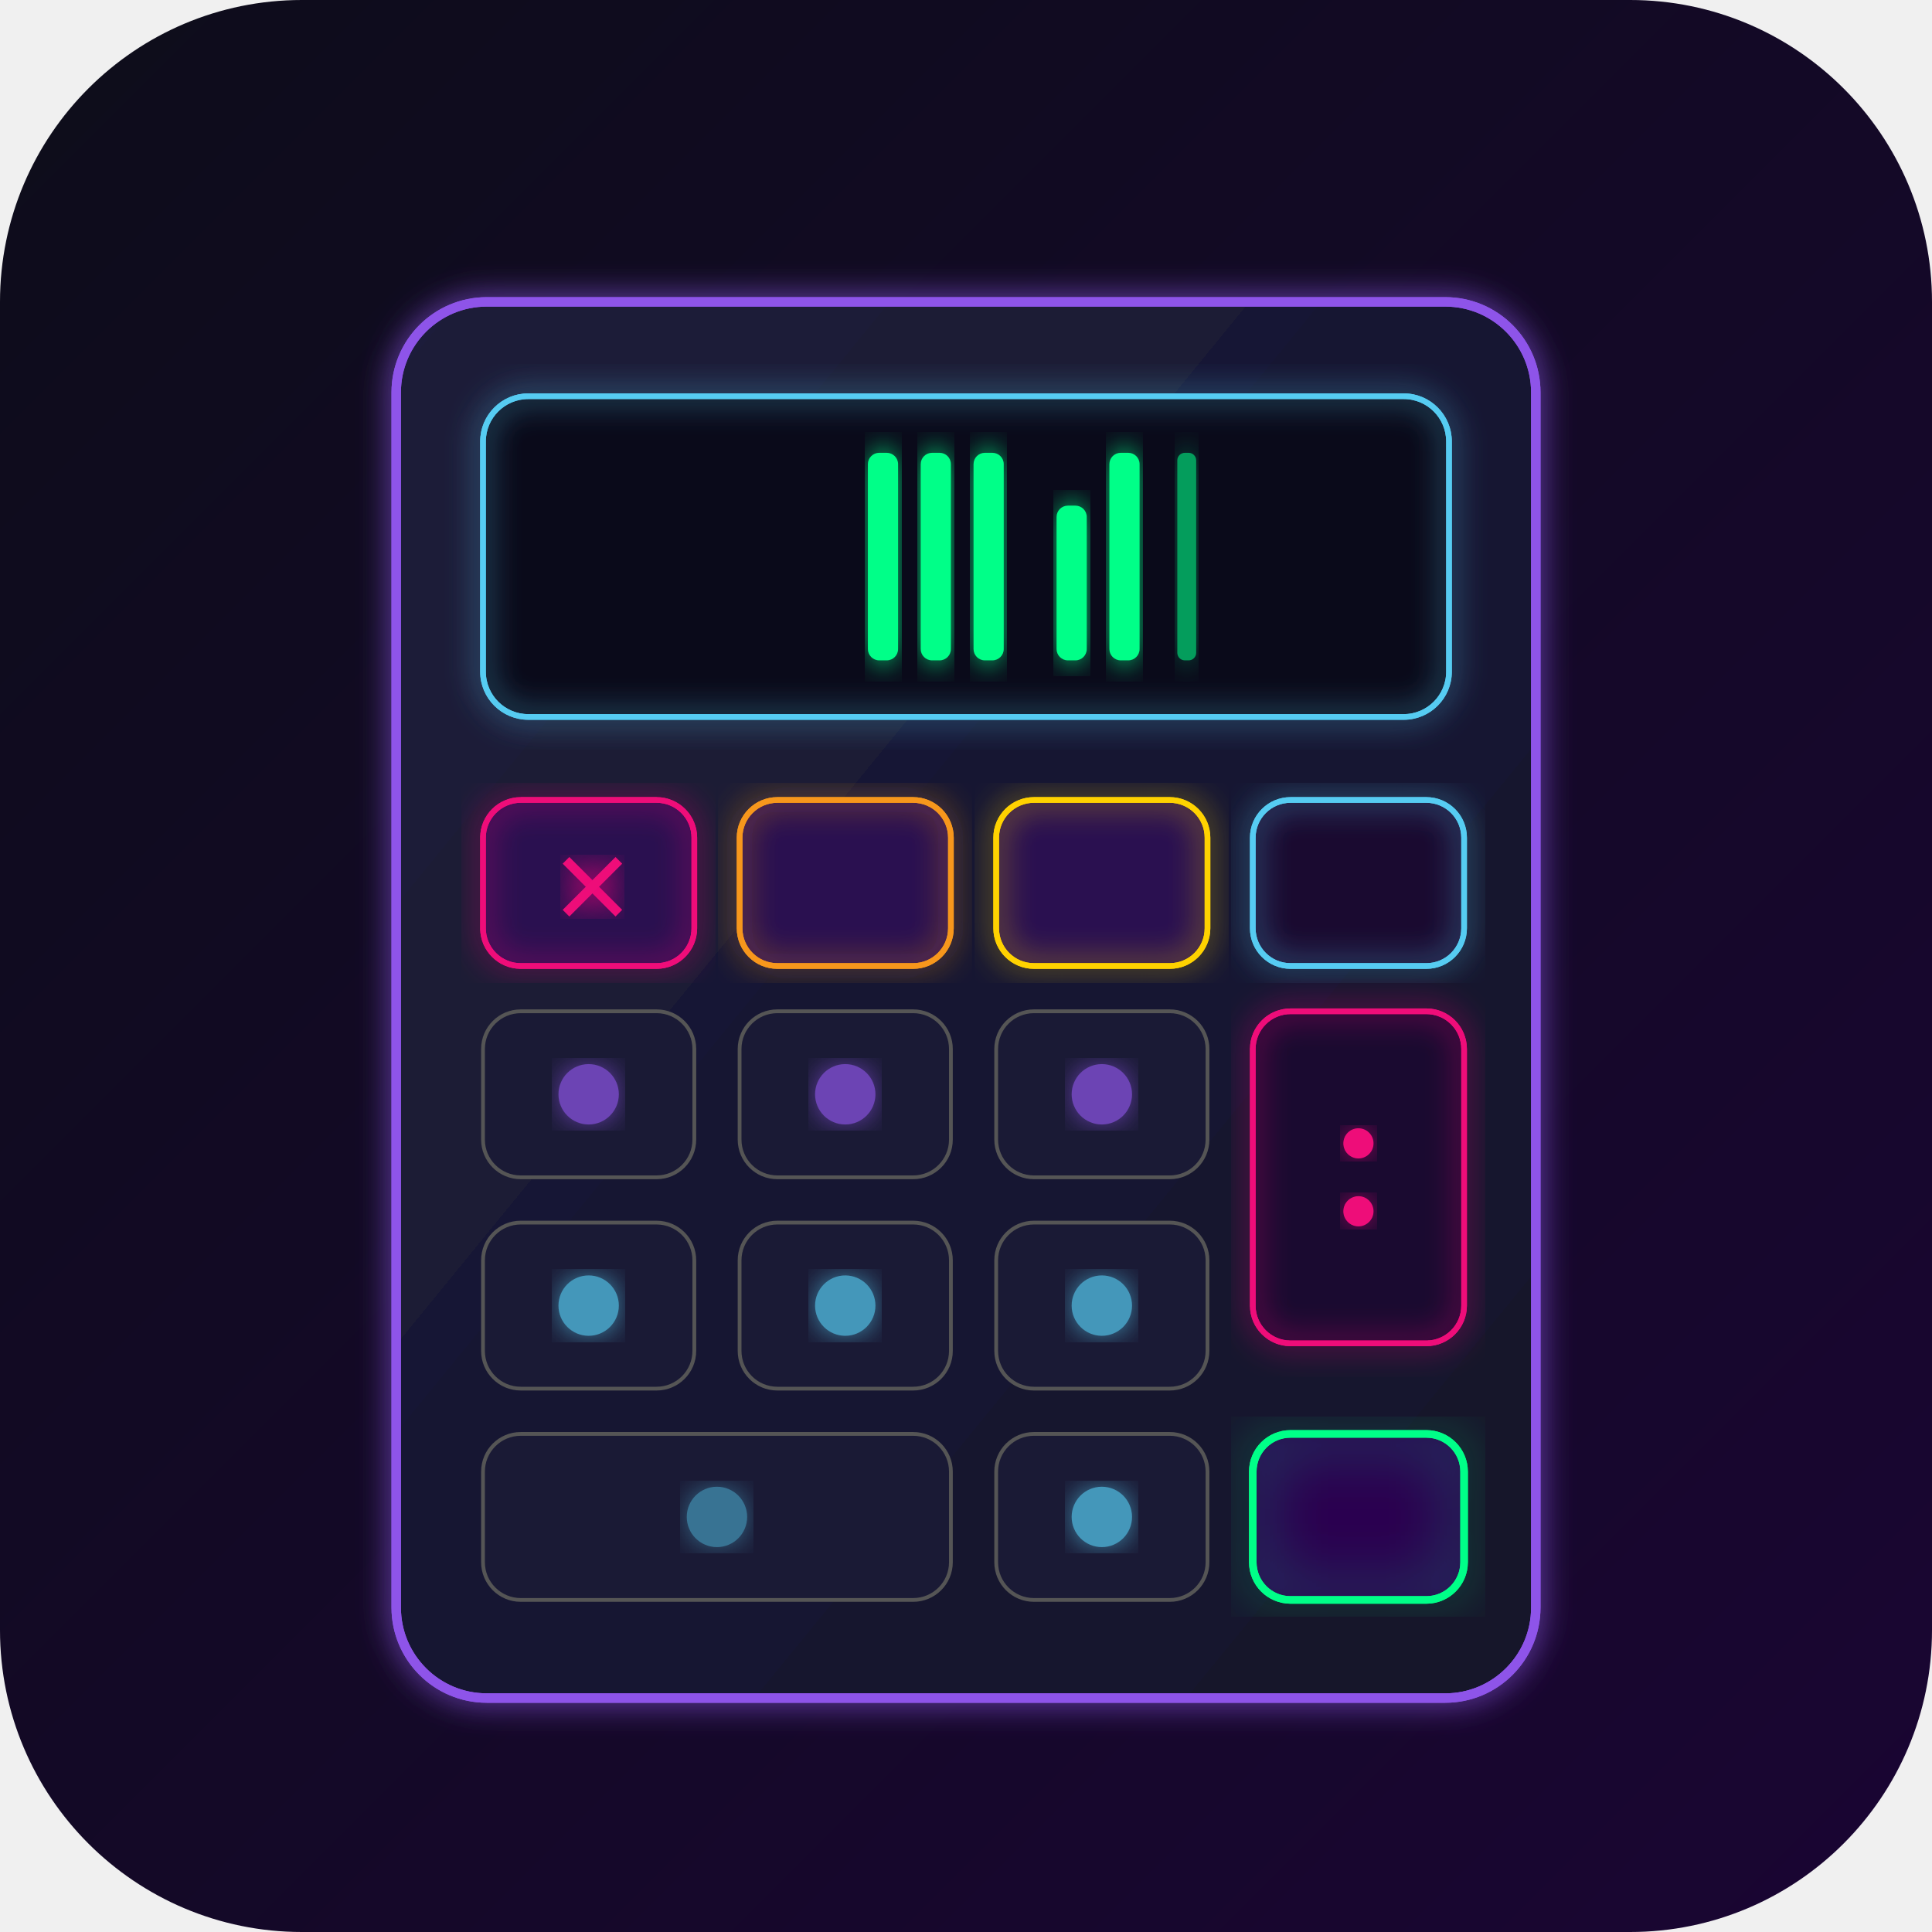
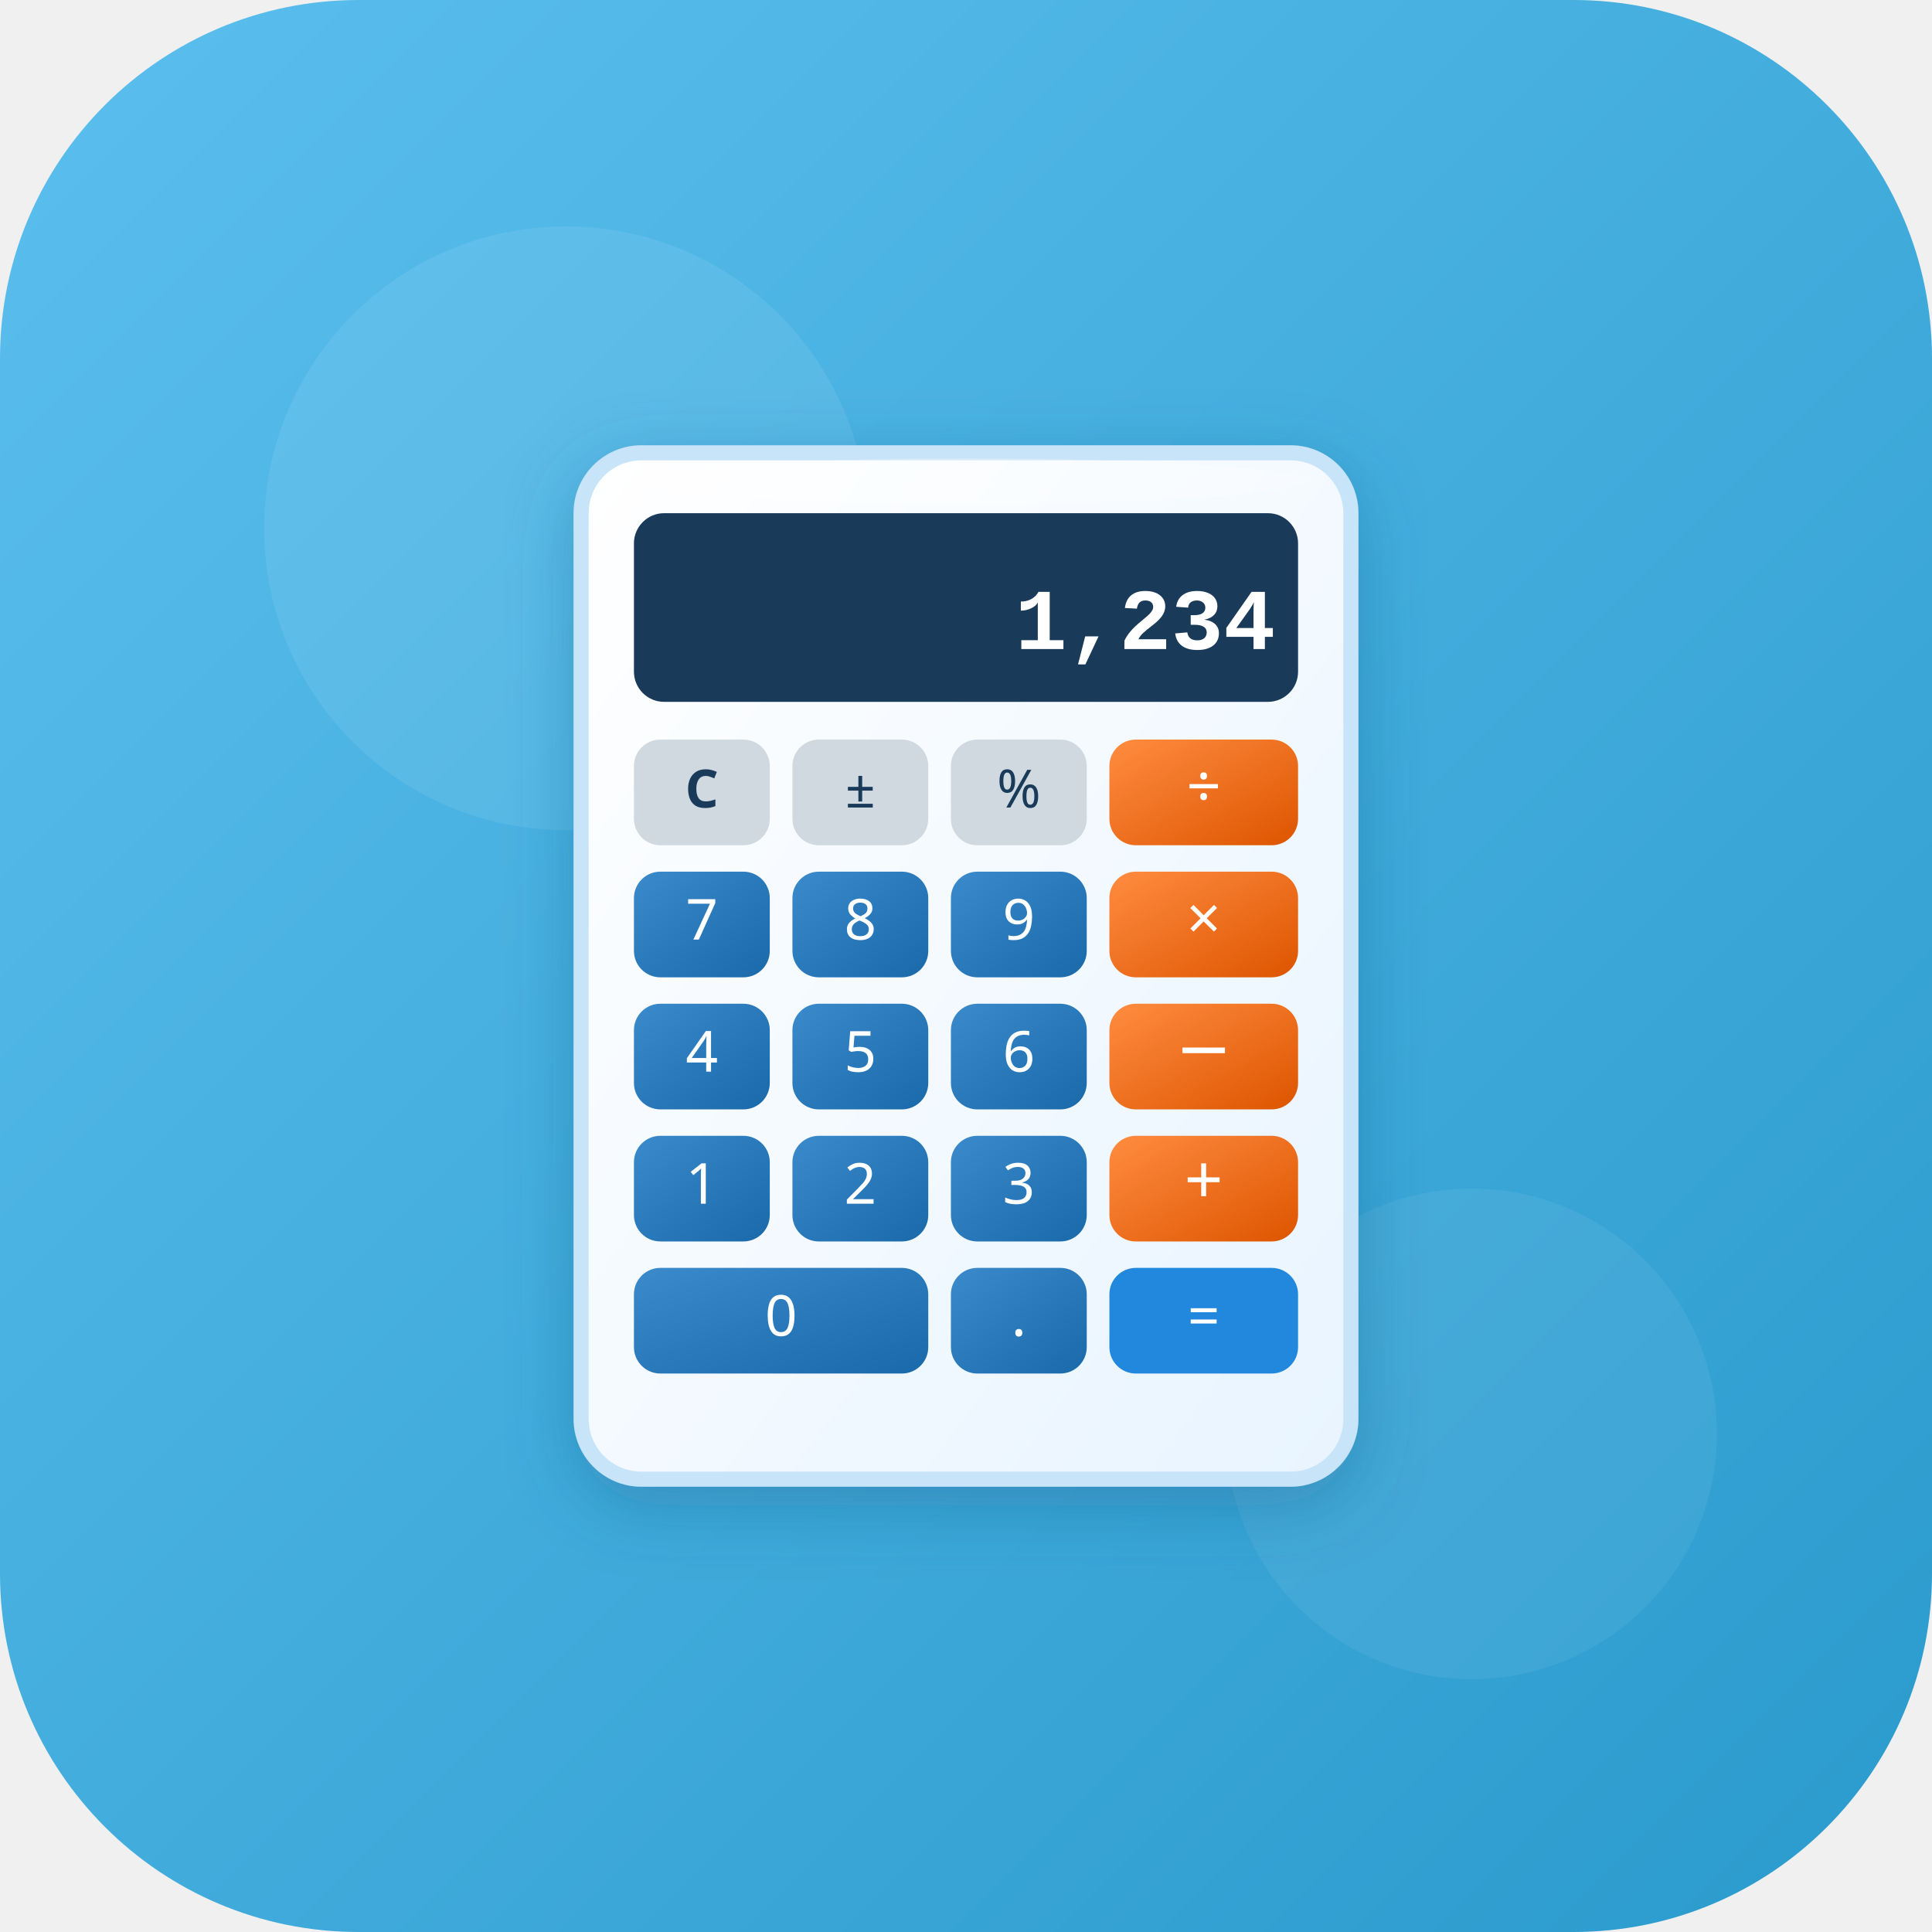
- <svg xmlns="http://www.w3.org/2000/svg" viewBox="0 0 512 512">
+ <svg xmlns="http://www.w3.org/2000/svg" viewBox="0 0 1024 1024">
  <defs>
-     <linearGradient id="bg" x1="0%" y1="0%" x2="100%" y2="100%">
-       <stop offset="0%" stop-color="#0d0d1a" />
-       <stop offset="100%" stop-color="#1a0533" />
+     <linearGradient id="bg01q" x1="0%" y1="0%" x2="100%" y2="100%">
+       <stop offset="0%" style="stop-color:#5BBFEE;stop-opacity:1" />
+       <stop offset="100%" style="stop-color:#2A9ACC;stop-opacity:1" />
    </linearGradient>
-     <linearGradient id="calcBody" x1="0%" y1="0%" x2="100%" y2="100%">
-       <stop offset="0%" stop-color="#1e1e3a" />
-       <stop offset="100%" stop-color="#12122a" />
+     <linearGradient id="calc01q" x1="0%" y1="0%" x2="100%" y2="100%">
+       <stop offset="0%" style="stop-color:#FFFFFF;stop-opacity:1" />
+       <stop offset="100%" style="stop-color:#E8F4FF;stop-opacity:1" />
    </linearGradient>
-     <filter id="neon">
-       <feGaussianBlur stdDeviation="4" result="blur" />
-       <feMerge>
-         <feMergeNode in="blur" />
-         <feMergeNode in="SourceGraphic" />
-       </feMerge>
-     </filter>
-     <filter id="strongneon">
-       <feGaussianBlur stdDeviation="8" result="blur" />
-       <feMerge>
-         <feMergeNode in="blur" />
-         <feMergeNode in="SourceGraphic" />
-       </feMerge>
+     <linearGradient id="btn01q" x1="0%" y1="0%" x2="100%" y2="100%">
+       <stop offset="0%" style="stop-color:#3A8ACC;stop-opacity:1" />
+       <stop offset="100%" style="stop-color:#1A6AAA;stop-opacity:1" />
+     </linearGradient>
+     <linearGradient id="btnOp01q" x1="0%" y1="0%" x2="100%" y2="100%">
+       <stop offset="0%" style="stop-color:#FF8C40;stop-opacity:1" />
+       <stop offset="100%" style="stop-color:#DD5500;stop-opacity:1" />
+     </linearGradient>
+     <filter id="calcshadow">
+       <feDropShadow dx="0" dy="10" stdDeviation="18" flood-color="#1A5A88" flood-opacity="0.35" />
    </filter>
  </defs>
-   <rect width="512" height="512" rx="80" fill="url(#bg)" />
-   <rect x="105" y="80" width="302" height="370" rx="24" fill="url(#calcBody)" stroke="#8E54E9" stroke-width="2.5" filter="url(#neon)" />
-   <rect x="105" y="80" width="302" height="370" rx="24" fill="none" stroke="#8E54E9" stroke-width="2.5" />
-   <rect x="128" y="105" width="256" height="85" rx="12" fill="#0a0a1a" stroke="#56CCF2" stroke-width="1.5" />
-   <rect x="128" y="105" width="256" height="85" rx="12" fill="none" stroke="#56CCF2" stroke-width="1.5" filter="url(#neon)" />
-   <rect x="230" y="120" width="8" height="55" rx="3" fill="#00ff88" filter="url(#neon)" />
-   <rect x="244" y="120" width="8" height="55" rx="3" fill="#00ff88" filter="url(#neon)" />
-   <rect x="258" y="120" width="8" height="55" rx="3" fill="#00ff88" filter="url(#neon)" />
-   <rect x="280" y="134" width="8" height="41" rx="3" fill="#00ff88" filter="url(#neon)" />
-   <rect x="294" y="120" width="8" height="55" rx="3" fill="#00ff88" filter="url(#neon)" />
-   <rect x="312" y="120" width="5" height="55" rx="2" fill="#00ff88" opacity="0.6" filter="url(#neon)" />
-   <rect x="128" y="212" width="56" height="44" rx="10" fill="#2a1050" stroke="#ee0979" stroke-width="1.5" />
-   <rect x="128" y="212" width="56" height="44" rx="10" fill="none" stroke="#ee0979" stroke-width="1.5" filter="url(#neon)" />
-   <line x1="150" y1="228" x2="164" y2="242" stroke="#ee0979" stroke-width="2.5" filter="url(#neon)" />
-   <line x1="164" y1="228" x2="150" y2="242" stroke="#ee0979" stroke-width="2.5" filter="url(#neon)" />
-   <rect x="196" y="212" width="56" height="44" rx="10" fill="#2a1050" stroke="#f7971e" stroke-width="1.5" />
-   <rect x="196" y="212" width="56" height="44" rx="10" fill="none" stroke="#f7971e" stroke-width="1.5" filter="url(#neon)" />
-   <line x1="216" y1="230" x2="236" y2="230" stroke="#f7971e" stroke-width="2.5" filter="url(#neon)" />
-   <line x1="226" y1="222" x2="226" y2="246" stroke="#f7971e" stroke-width="2.5" filter="url(#neon)" />
-   <rect x="264" y="212" width="56" height="44" rx="10" fill="#2a1050" stroke="#ffd200" stroke-width="1.5" />
-   <rect x="264" y="212" width="56" height="44" rx="10" fill="none" stroke="#ffd200" stroke-width="1.5" filter="url(#neon)" />
-   <line x1="284" y1="230" x2="304" y2="230" stroke="#ffd200" stroke-width="2.5" filter="url(#neon)" />
-   <rect x="332" y="212" width="56" height="44" rx="10" fill="#1a0a30" stroke="#56CCF2" stroke-width="1.5" />
-   <rect x="332" y="212" width="56" height="44" rx="10" fill="none" stroke="#56CCF2" stroke-width="1.5" filter="url(#neon)" />
-   <line x1="352" y1="230" x2="372" y2="230" stroke="#56CCF2" stroke-width="2.5" filter="url(#neon)" />
-   <line x1="362" y1="222" x2="362" y2="246" stroke="#56CCF2" stroke-width="2.5" filter="url(#neon)" />
-   <rect x="128" y="268" width="56" height="44" rx="10" fill="#1a1a35" stroke="#555" stroke-width="1" />
-   <circle cx="156" cy="290" r="8" fill="#8E54E9" opacity="0.7" filter="url(#neon)" />
-   <rect x="196" y="268" width="56" height="44" rx="10" fill="#1a1a35" stroke="#555" stroke-width="1" />
-   <circle cx="224" cy="290" r="8" fill="#8E54E9" opacity="0.7" filter="url(#neon)" />
-   <rect x="264" y="268" width="56" height="44" rx="10" fill="#1a1a35" stroke="#555" stroke-width="1" />
-   <circle cx="292" cy="290" r="8" fill="#8E54E9" opacity="0.7" filter="url(#neon)" />
-   <rect x="332" y="268" width="56" height="88" rx="10" fill="#1a0a30" stroke="#ee0979" stroke-width="1.5" />
-   <rect x="332" y="268" width="56" height="88" rx="10" fill="none" stroke="#ee0979" stroke-width="1.5" filter="url(#neon)" />
-   <circle cx="360" cy="303" r="4" fill="#ee0979" filter="url(#neon)" />
-   <line x1="348" y1="312" x2="372" y2="312" stroke="#ee0979" stroke-width="2.5" filter="url(#neon)" />
-   <circle cx="360" cy="321" r="4" fill="#ee0979" filter="url(#neon)" />
-   <rect x="128" y="324" width="56" height="44" rx="10" fill="#1a1a35" stroke="#555" stroke-width="1" />
-   <circle cx="156" cy="346" r="8" fill="#56CCF2" opacity="0.7" filter="url(#neon)" />
-   <rect x="196" y="324" width="56" height="44" rx="10" fill="#1a1a35" stroke="#555" stroke-width="1" />
-   <circle cx="224" cy="346" r="8" fill="#56CCF2" opacity="0.7" filter="url(#neon)" />
-   <rect x="264" y="324" width="56" height="44" rx="10" fill="#1a1a35" stroke="#555" stroke-width="1" />
-   <circle cx="292" cy="346" r="8" fill="#56CCF2" opacity="0.7" filter="url(#neon)" />
-   <rect x="128" y="380" width="124" height="44" rx="10" fill="#1a1a35" stroke="#555" stroke-width="1" />
-   <circle cx="190" cy="402" r="8" fill="#56CCF2" opacity="0.5" filter="url(#neon)" />
-   <rect x="264" y="380" width="56" height="44" rx="10" fill="#1a1a35" stroke="#555" stroke-width="1" />
-   <circle cx="292" cy="402" r="8" fill="#56CCF2" opacity="0.7" filter="url(#neon)" />
-   <rect x="332" y="380" width="56" height="44" rx="10" fill="#2a0050" stroke="#00ff88" stroke-width="2" />
-   <rect x="332" y="380" width="56" height="44" rx="10" fill="none" stroke="#00ff88" stroke-width="2" filter="url(#strongneon)" />
-   <line x1="348" y1="396" x2="372" y2="396" stroke="#00ff88" stroke-width="2.5" filter="url(#strongneon)" />
-   <line x1="348" y1="408" x2="372" y2="408" stroke="#00ff88" stroke-width="2.5" filter="url(#strongneon)" />
+   <rect width="1024" height="1024" rx="190" fill="url(#bg01q)" />
+   <circle cx="300" cy="280" r="160" fill="#FFFFFF" opacity="0.08" />
+   <circle cx="780" cy="760" r="130" fill="#FFFFFF" opacity="0.06" />
+   <rect x="308" y="240" width="408" height="544" rx="32" fill="url(#calc01q)" stroke="#C8E4F8" stroke-width="8" filter="url(#calcshadow)" />
+   <rect x="336" y="272" width="352" height="100" rx="16" fill="#1A3A5A" />
+   <text x="676" y="344" font-family="'Courier New', monospace" font-size="46" fill="#FFFFFF" text-anchor="end" font-weight="bold">1,234</text>
+   <rect x="336" y="392" width="72" height="56" rx="14" fill="#D0D8E0" />
+   <text x="372" y="428" font-family="sans-serif" font-size="28" fill="#1A3A5A" text-anchor="middle" font-weight="bold">C</text>
+   <rect x="420" y="392" width="72" height="56" rx="14" fill="#D0D8E0" />
+   <text x="456" y="428" font-family="sans-serif" font-size="28" fill="#1A3A5A" text-anchor="middle">±</text>
+   <rect x="504" y="392" width="72" height="56" rx="14" fill="#D0D8E0" />
+   <text x="540" y="428" font-family="sans-serif" font-size="28" fill="#1A3A5A" text-anchor="middle">%</text>
+   <rect x="588" y="392" width="100" height="56" rx="14" fill="url(#btnOp01q)" />
+   <text x="638" y="428" font-family="sans-serif" font-size="32" fill="#FFFFFF" text-anchor="middle">÷</text>
+   <rect x="336" y="462" width="72" height="56" rx="14" fill="url(#btn01q)" />
+   <text x="372" y="498" font-family="sans-serif" font-size="30" fill="#FFFFFF" text-anchor="middle">7</text>
+   <rect x="420" y="462" width="72" height="56" rx="14" fill="url(#btn01q)" />
+   <text x="456" y="498" font-family="sans-serif" font-size="30" fill="#FFFFFF" text-anchor="middle">8</text>
+   <rect x="504" y="462" width="72" height="56" rx="14" fill="url(#btn01q)" />
+   <text x="540" y="498" font-family="sans-serif" font-size="30" fill="#FFFFFF" text-anchor="middle">9</text>
+   <rect x="588" y="462" width="100" height="56" rx="14" fill="url(#btnOp01q)" />
+   <text x="638" y="498" font-family="sans-serif" font-size="32" fill="#FFFFFF" text-anchor="middle">×</text>
+   <rect x="336" y="532" width="72" height="56" rx="14" fill="url(#btn01q)" />
+   <text x="372" y="568" font-family="sans-serif" font-size="30" fill="#FFFFFF" text-anchor="middle">4</text>
+   <rect x="420" y="532" width="72" height="56" rx="14" fill="url(#btn01q)" />
+   <text x="456" y="568" font-family="sans-serif" font-size="30" fill="#FFFFFF" text-anchor="middle">5</text>
+   <rect x="504" y="532" width="72" height="56" rx="14" fill="url(#btn01q)" />
+   <text x="540" y="568" font-family="sans-serif" font-size="30" fill="#FFFFFF" text-anchor="middle">6</text>
+   <rect x="588" y="532" width="100" height="56" rx="14" fill="url(#btnOp01q)" />
+   <text x="638" y="568" font-family="sans-serif" font-size="36" fill="#FFFFFF" text-anchor="middle">−</text>
+   <rect x="336" y="602" width="72" height="56" rx="14" fill="url(#btn01q)" />
+   <text x="372" y="638" font-family="sans-serif" font-size="30" fill="#FFFFFF" text-anchor="middle">1</text>
+   <rect x="420" y="602" width="72" height="56" rx="14" fill="url(#btn01q)" />
+   <text x="456" y="638" font-family="sans-serif" font-size="30" fill="#FFFFFF" text-anchor="middle">2</text>
+   <rect x="504" y="602" width="72" height="56" rx="14" fill="url(#btn01q)" />
+   <text x="540" y="638" font-family="sans-serif" font-size="30" fill="#FFFFFF" text-anchor="middle">3</text>
+   <rect x="588" y="602" width="100" height="56" rx="14" fill="url(#btnOp01q)" />
+   <text x="638" y="638" font-family="sans-serif" font-size="36" fill="#FFFFFF" text-anchor="middle">+</text>
+   <rect x="336" y="672" width="156" height="56" rx="14" fill="url(#btn01q)" />
+   <text x="414" y="708" font-family="sans-serif" font-size="30" fill="#FFFFFF" text-anchor="middle">0</text>
+   <rect x="504" y="672" width="72" height="56" rx="14" fill="url(#btn01q)" />
+   <text x="540" y="708" font-family="sans-serif" font-size="30" fill="#FFFFFF" text-anchor="middle">.</text>
+   <rect x="588" y="672" width="100" height="56" rx="14" fill="#2288DD" />
+   <text x="638" y="708" font-family="sans-serif" font-size="30" fill="#FFFFFF" text-anchor="middle">=</text>
+   <ellipse cx="512" cy="255" rx="180" ry="12" fill="#FFFFFF" opacity="0.3" />
</svg>
